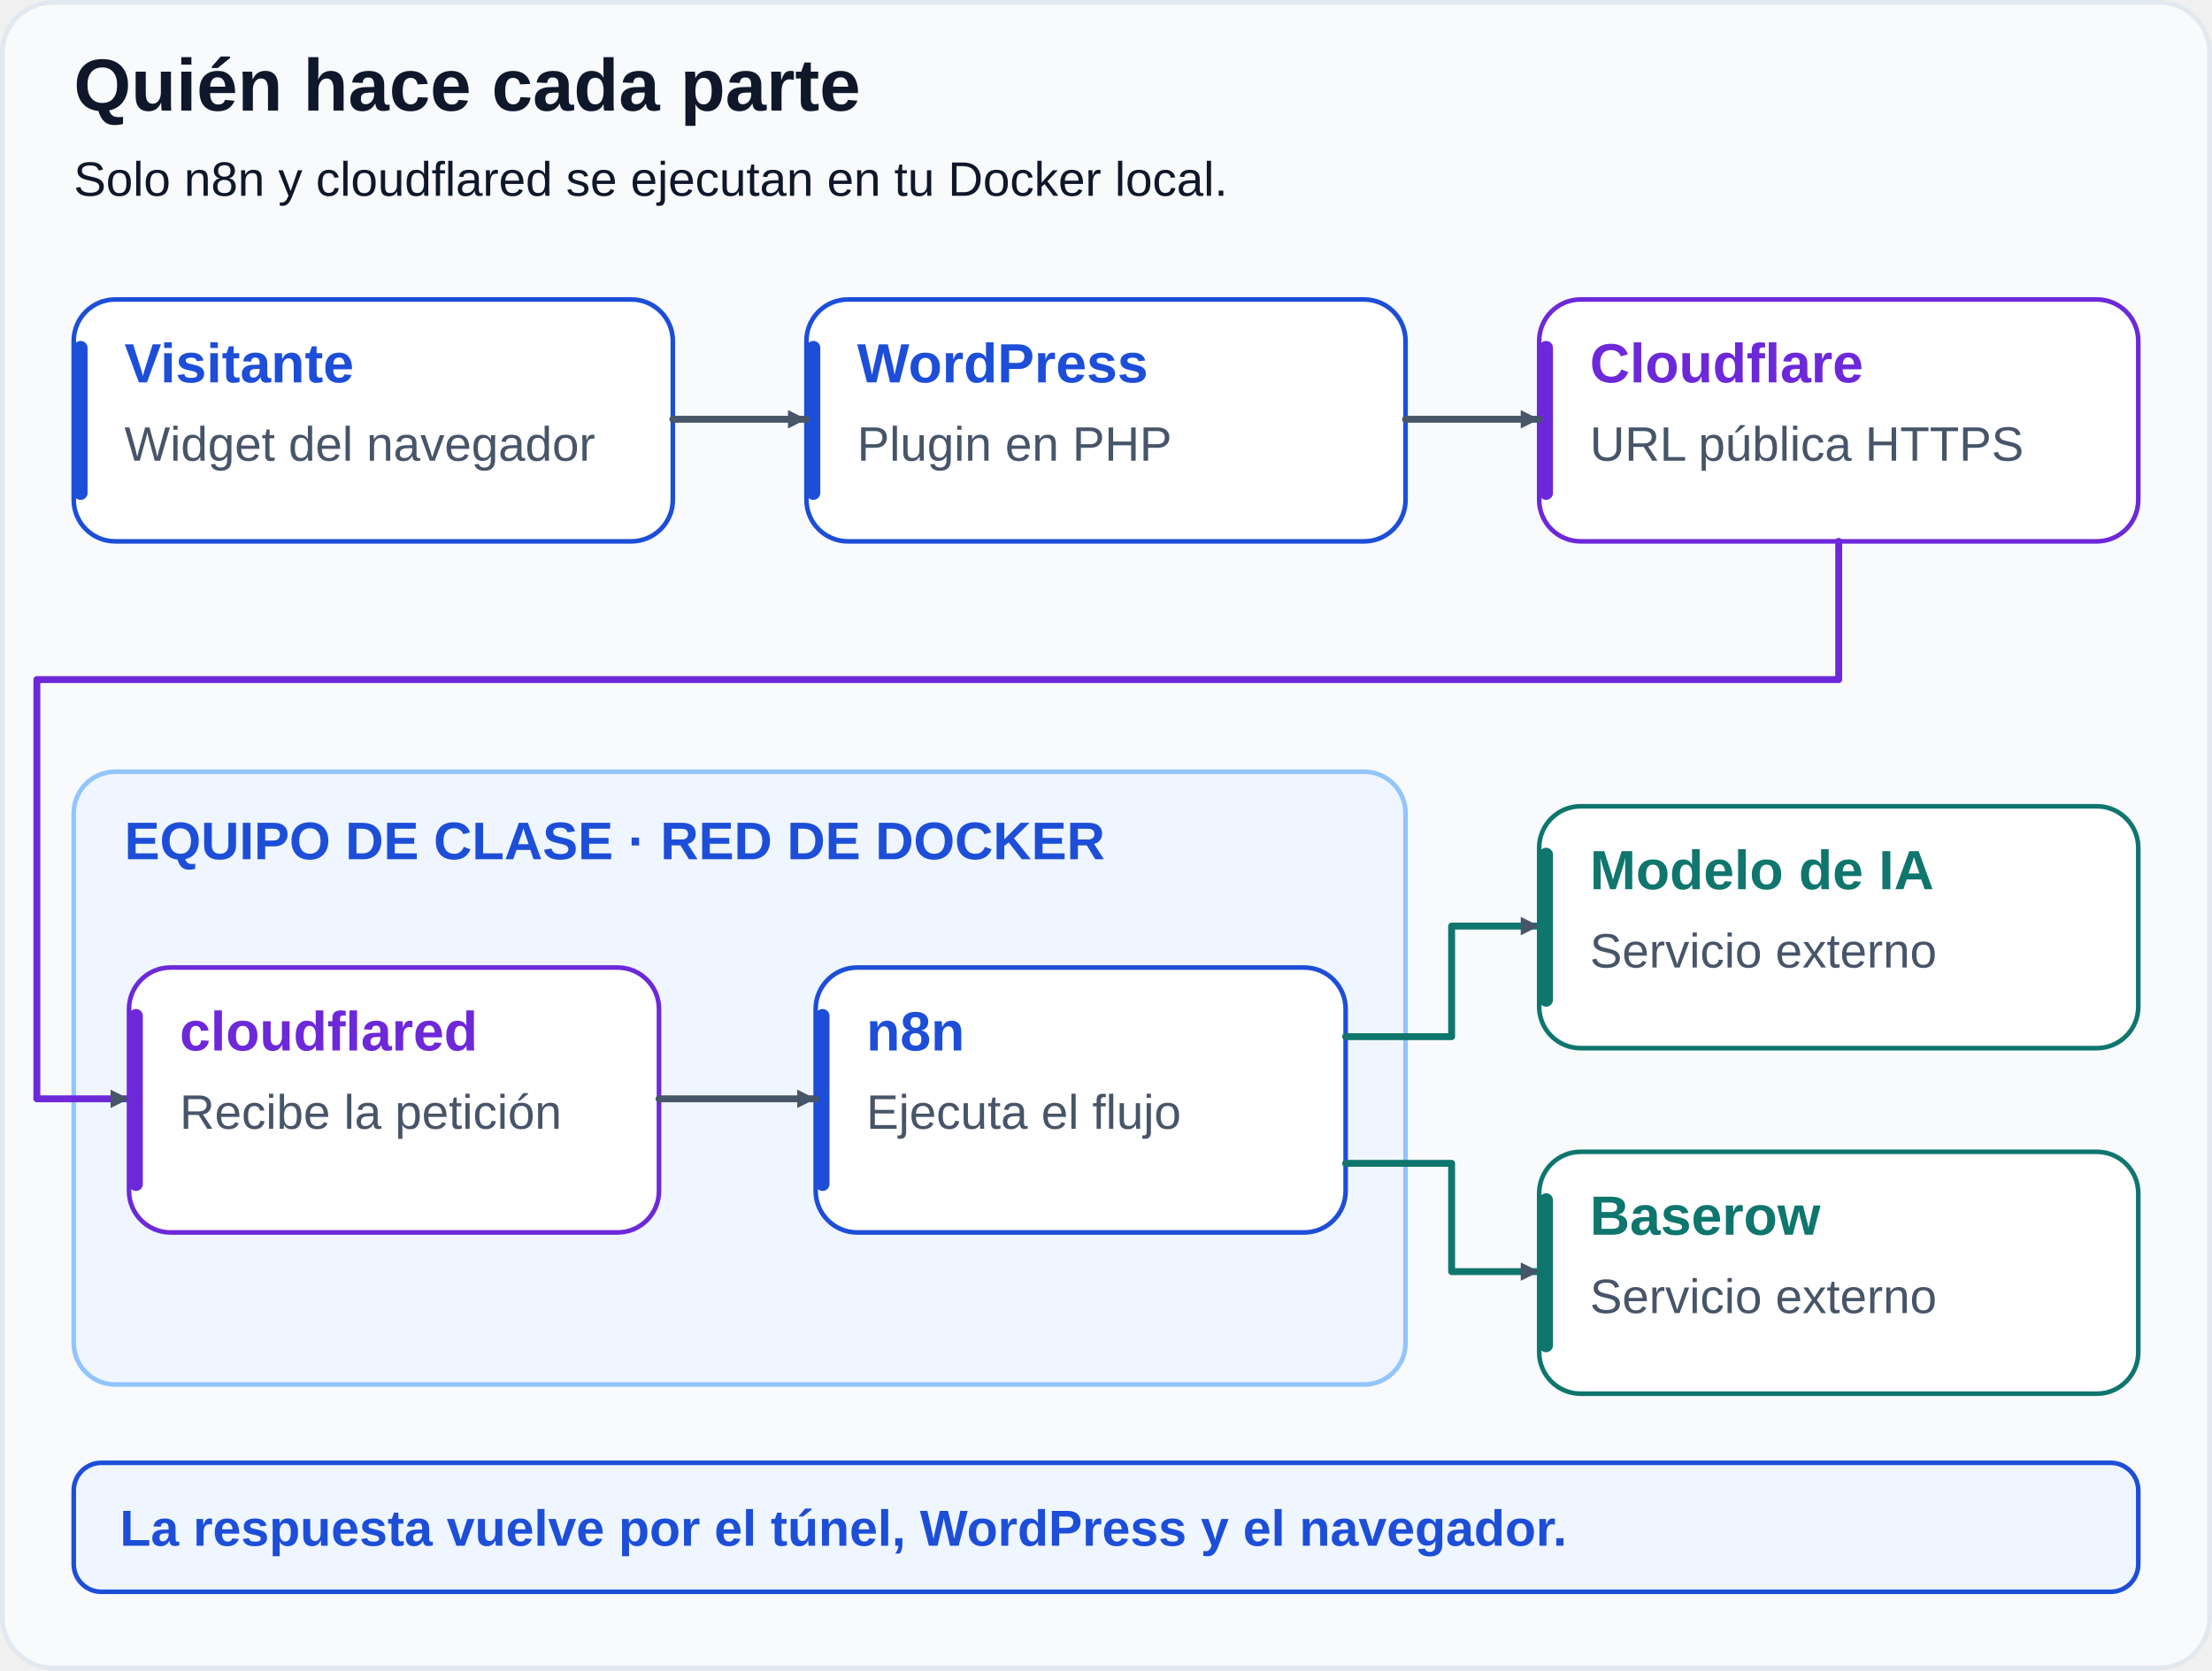
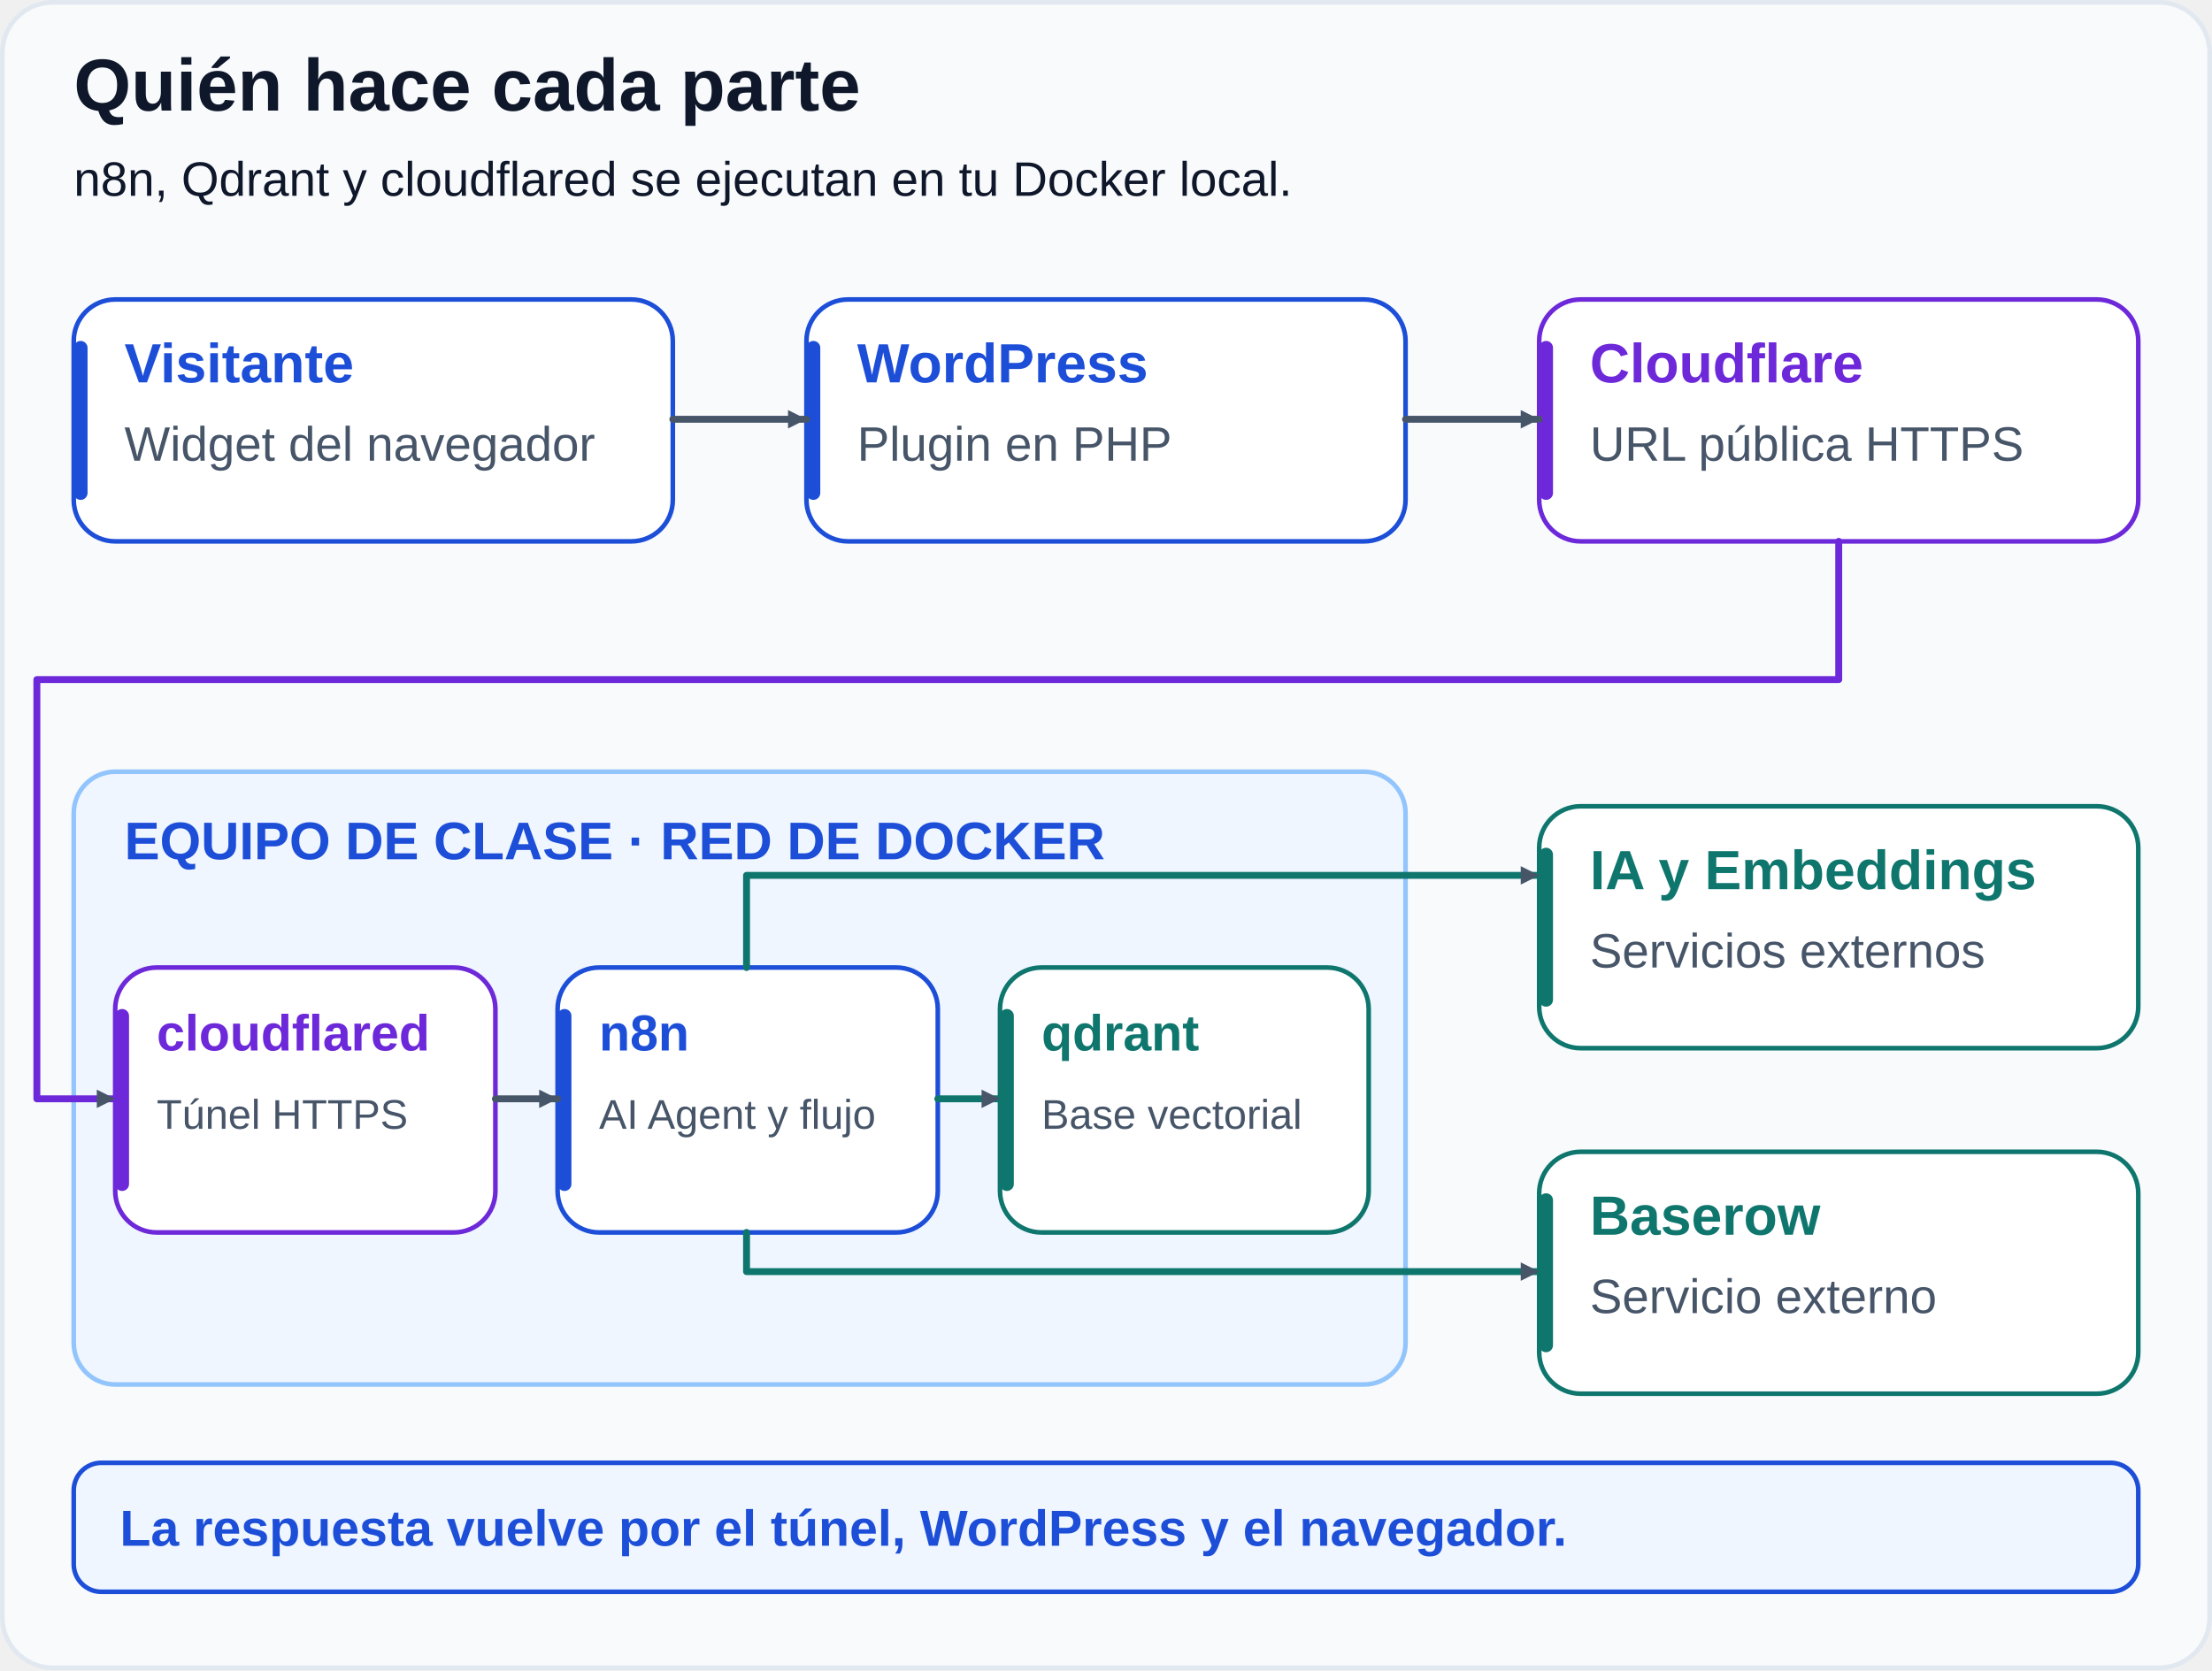
<svg xmlns="http://www.w3.org/2000/svg" viewBox="0 0 960 725" width="960" height="725" role="img" aria-labelledby="title desc">
  <defs>
    <marker id="arrow" markerWidth="10" markerHeight="10" refX="8" refY="4" orient="auto" markerUnits="userSpaceOnUse">
      <path d="M0,0 L8,4 L0,8 Z" fill="#475569" />
    </marker>
  </defs>
  <rect x="1" y="1" width="958" height="723" rx="22" fill="#f8fafc" stroke="#e2e8f0" stroke-width="2" />
  <text x="32" y="48" font-family="Segoe UI, Arial, sans-serif" font-size="32" fill="#0f172a" font-weight="700" text-anchor="start">Quién hace cada parte</text>
-   <text x="32" y="85" font-family="Segoe UI, Arial, sans-serif" font-size="21" fill="#0f172a" font-weight="400" text-anchor="start">Solo n8n y cloudflared se ejecutan en tu Docker local.</text>
+   <text x="32" y="85" font-family="Segoe UI, Arial, sans-serif" font-size="21" fill="#0f172a" font-weight="400" text-anchor="start">n8n, Qdrant y cloudflared se ejecutan en tu Docker local.</text>
  <rect x="32" y="130" width="260" height="105" rx="18" fill="#fff" stroke="#1d4ed8" stroke-width="2" />
  <rect x="32" y="148" width="6" height="69" rx="3" fill="#1d4ed8" />
  <text x="54" y="166" font-family="Segoe UI, Arial, sans-serif" font-size="24" fill="#1d4ed8" font-weight="700" text-anchor="start">Visitante</text>
  <text x="54" y="200" font-family="Segoe UI, Arial, sans-serif" font-size="21" fill="#475569" font-weight="400" text-anchor="start">Widget del navegador</text>
  <rect x="350" y="130" width="260" height="105" rx="18" fill="#fff" stroke="#1d4ed8" stroke-width="2" />
  <rect x="350" y="148" width="6" height="69" rx="3" fill="#1d4ed8" />
  <text x="372" y="166" font-family="Segoe UI, Arial, sans-serif" font-size="24" fill="#1d4ed8" font-weight="700" text-anchor="start">WordPress</text>
  <text x="372" y="200" font-family="Segoe UI, Arial, sans-serif" font-size="21" fill="#475569" font-weight="400" text-anchor="start">Plugin en PHP</text>
  <rect x="668" y="130" width="260" height="105" rx="18" fill="#fff" stroke="#6d28d9" stroke-width="2" />
  <rect x="668" y="148" width="6" height="69" rx="3" fill="#6d28d9" />
  <text x="690" y="166" font-family="Segoe UI, Arial, sans-serif" font-size="24" fill="#6d28d9" font-weight="700" text-anchor="start">Cloudflare</text>
  <text x="690" y="200" font-family="Segoe UI, Arial, sans-serif" font-size="21" fill="#475569" font-weight="400" text-anchor="start">URL pública HTTPS</text>
  <path d="M292 182 H350" fill="none" stroke="#475569" stroke-width="3" stroke-linejoin="round" stroke-linecap="round" marker-end="url(#arrow)" />
  <path d="M610 182 H668" fill="none" stroke="#475569" stroke-width="3" stroke-linejoin="round" stroke-linecap="round" marker-end="url(#arrow)" />
  <rect x="32" y="335" width="578" height="266" rx="18" fill="#eff6ff" stroke="#93c5fd" stroke-width="2" />
  <text x="54" y="373" font-family="Segoe UI, Arial, sans-serif" font-size="23" fill="#1d4ed8" font-weight="700" text-anchor="start">EQUIPO DE CLASE · RED DE DOCKER</text>
-   <rect x="56" y="420" width="230" height="115" rx="18" fill="#fff" stroke="#6d28d9" stroke-width="2" />
-   <rect x="56" y="438" width="6" height="79" rx="3" fill="#6d28d9" />
-   <text x="78" y="456" font-family="Segoe UI, Arial, sans-serif" font-size="24" fill="#6d28d9" font-weight="700" text-anchor="start">cloudflared</text>
-   <text x="78" y="490" font-family="Segoe UI, Arial, sans-serif" font-size="21" fill="#475569" font-weight="400" text-anchor="start">Recibe la petición</text>
-   <rect x="354" y="420" width="230" height="115" rx="18" fill="#fff" stroke="#1d4ed8" stroke-width="2" />
-   <rect x="354" y="438" width="6" height="79" rx="3" fill="#1d4ed8" />
-   <text x="376" y="456" font-family="Segoe UI, Arial, sans-serif" font-size="24" fill="#1d4ed8" font-weight="700" text-anchor="start">n8n</text>
-   <text x="376" y="490" font-family="Segoe UI, Arial, sans-serif" font-size="21" fill="#475569" font-weight="400" text-anchor="start">Ejecuta el flujo</text>
-   <path d="M798 235 V295 H16 V477 H56" fill="none" stroke="#6d28d9" stroke-width="3" stroke-linejoin="round" stroke-linecap="round" marker-end="url(#arrow)" />
-   <path d="M286 477 H354" fill="none" stroke="#475569" stroke-width="3" stroke-linejoin="round" stroke-linecap="round" marker-end="url(#arrow)" />
+   <rect x="50" y="420" width="165" height="115" rx="18" fill="#fff" stroke="#6d28d9" stroke-width="2" />
+   <rect x="50" y="438" width="6" height="79" rx="3" fill="#6d28d9" />
+   <text x="68" y="456" font-family="Segoe UI, Arial, sans-serif" font-size="22" fill="#6d28d9" font-weight="700" text-anchor="start">cloudflared</text>
+   <text x="68" y="490" font-family="Segoe UI, Arial, sans-serif" font-size="18" fill="#475569" font-weight="400" text-anchor="start">Túnel HTTPS</text>
+   <rect x="242" y="420" width="165" height="115" rx="18" fill="#fff" stroke="#1d4ed8" stroke-width="2" />
+   <rect x="242" y="438" width="6" height="79" rx="3" fill="#1d4ed8" />
+   <text x="260" y="456" font-family="Segoe UI, Arial, sans-serif" font-size="22" fill="#1d4ed8" font-weight="700" text-anchor="start">n8n</text>
+   <text x="260" y="490" font-family="Segoe UI, Arial, sans-serif" font-size="18" fill="#475569" font-weight="400" text-anchor="start">AI Agent y flujo</text>
+   <rect x="434" y="420" width="160" height="115" rx="18" fill="#fff" stroke="#0f766e" stroke-width="2" />
+   <rect x="434" y="438" width="6" height="79" rx="3" fill="#0f766e" />
+   <text x="452" y="456" font-family="Segoe UI, Arial, sans-serif" font-size="22" fill="#0f766e" font-weight="700" text-anchor="start">qdrant</text>
+   <text x="452" y="490" font-family="Segoe UI, Arial, sans-serif" font-size="18" fill="#475569" font-weight="400" text-anchor="start">Base vectorial</text>
+   <path d="M798 235 V295 H16 V477 H50" fill="none" stroke="#6d28d9" stroke-width="3" stroke-linejoin="round" stroke-linecap="round" marker-end="url(#arrow)" />
+   <path d="M215 477 H242" fill="none" stroke="#475569" stroke-width="3" stroke-linejoin="round" stroke-linecap="round" marker-end="url(#arrow)" />
+   <path d="M407 477 H434" fill="none" stroke="#0f766e" stroke-width="3" stroke-linejoin="round" stroke-linecap="round" marker-end="url(#arrow)" />
  <rect x="668" y="350" width="260" height="105" rx="18" fill="#fff" stroke="#0f766e" stroke-width="2" />
  <rect x="668" y="368" width="6" height="69" rx="3" fill="#0f766e" />
-   <text x="690" y="386" font-family="Segoe UI, Arial, sans-serif" font-size="24" fill="#0f766e" font-weight="700" text-anchor="start">Modelo de IA</text>
-   <text x="690" y="420" font-family="Segoe UI, Arial, sans-serif" font-size="21" fill="#475569" font-weight="400" text-anchor="start">Servicio externo</text>
+   <text x="690" y="386" font-family="Segoe UI, Arial, sans-serif" font-size="24" fill="#0f766e" font-weight="700" text-anchor="start">IA y Embeddings</text>
+   <text x="690" y="420" font-family="Segoe UI, Arial, sans-serif" font-size="21" fill="#475569" font-weight="400" text-anchor="start">Servicios externos</text>
  <rect x="668" y="500" width="260" height="105" rx="18" fill="#fff" stroke="#0f766e" stroke-width="2" />
  <rect x="668" y="518" width="6" height="69" rx="3" fill="#0f766e" />
  <text x="690" y="536" font-family="Segoe UI, Arial, sans-serif" font-size="24" fill="#0f766e" font-weight="700" text-anchor="start">Baserow</text>
  <text x="690" y="570" font-family="Segoe UI, Arial, sans-serif" font-size="21" fill="#475569" font-weight="400" text-anchor="start">Servicio externo</text>
-   <path d="M584 450 H630 V402 H668" fill="none" stroke="#0f766e" stroke-width="3" stroke-linejoin="round" stroke-linecap="round" marker-end="url(#arrow)" />
-   <path d="M584 505 H630 V552 H668" fill="none" stroke="#0f766e" stroke-width="3" stroke-linejoin="round" stroke-linecap="round" marker-end="url(#arrow)" />
+   <path d="M324 420 V380 H668" fill="none" stroke="#0f766e" stroke-width="3" stroke-linejoin="round" stroke-linecap="round" marker-end="url(#arrow)" />
+   <path d="M324 535 V552 H668" fill="none" stroke="#0f766e" stroke-width="3" stroke-linejoin="round" stroke-linecap="round" marker-end="url(#arrow)" />
  <rect x="32" y="635" width="896" height="56" rx="12" fill="#eff6ff" stroke="#1d4ed8" stroke-width="2" />
  <text x="52" y="671" font-family="Segoe UI, Arial, sans-serif" font-size="22" fill="#1d4ed8" font-weight="700" text-anchor="start">La respuesta vuelve por el túnel, WordPress y el navegador.</text>
</svg>
